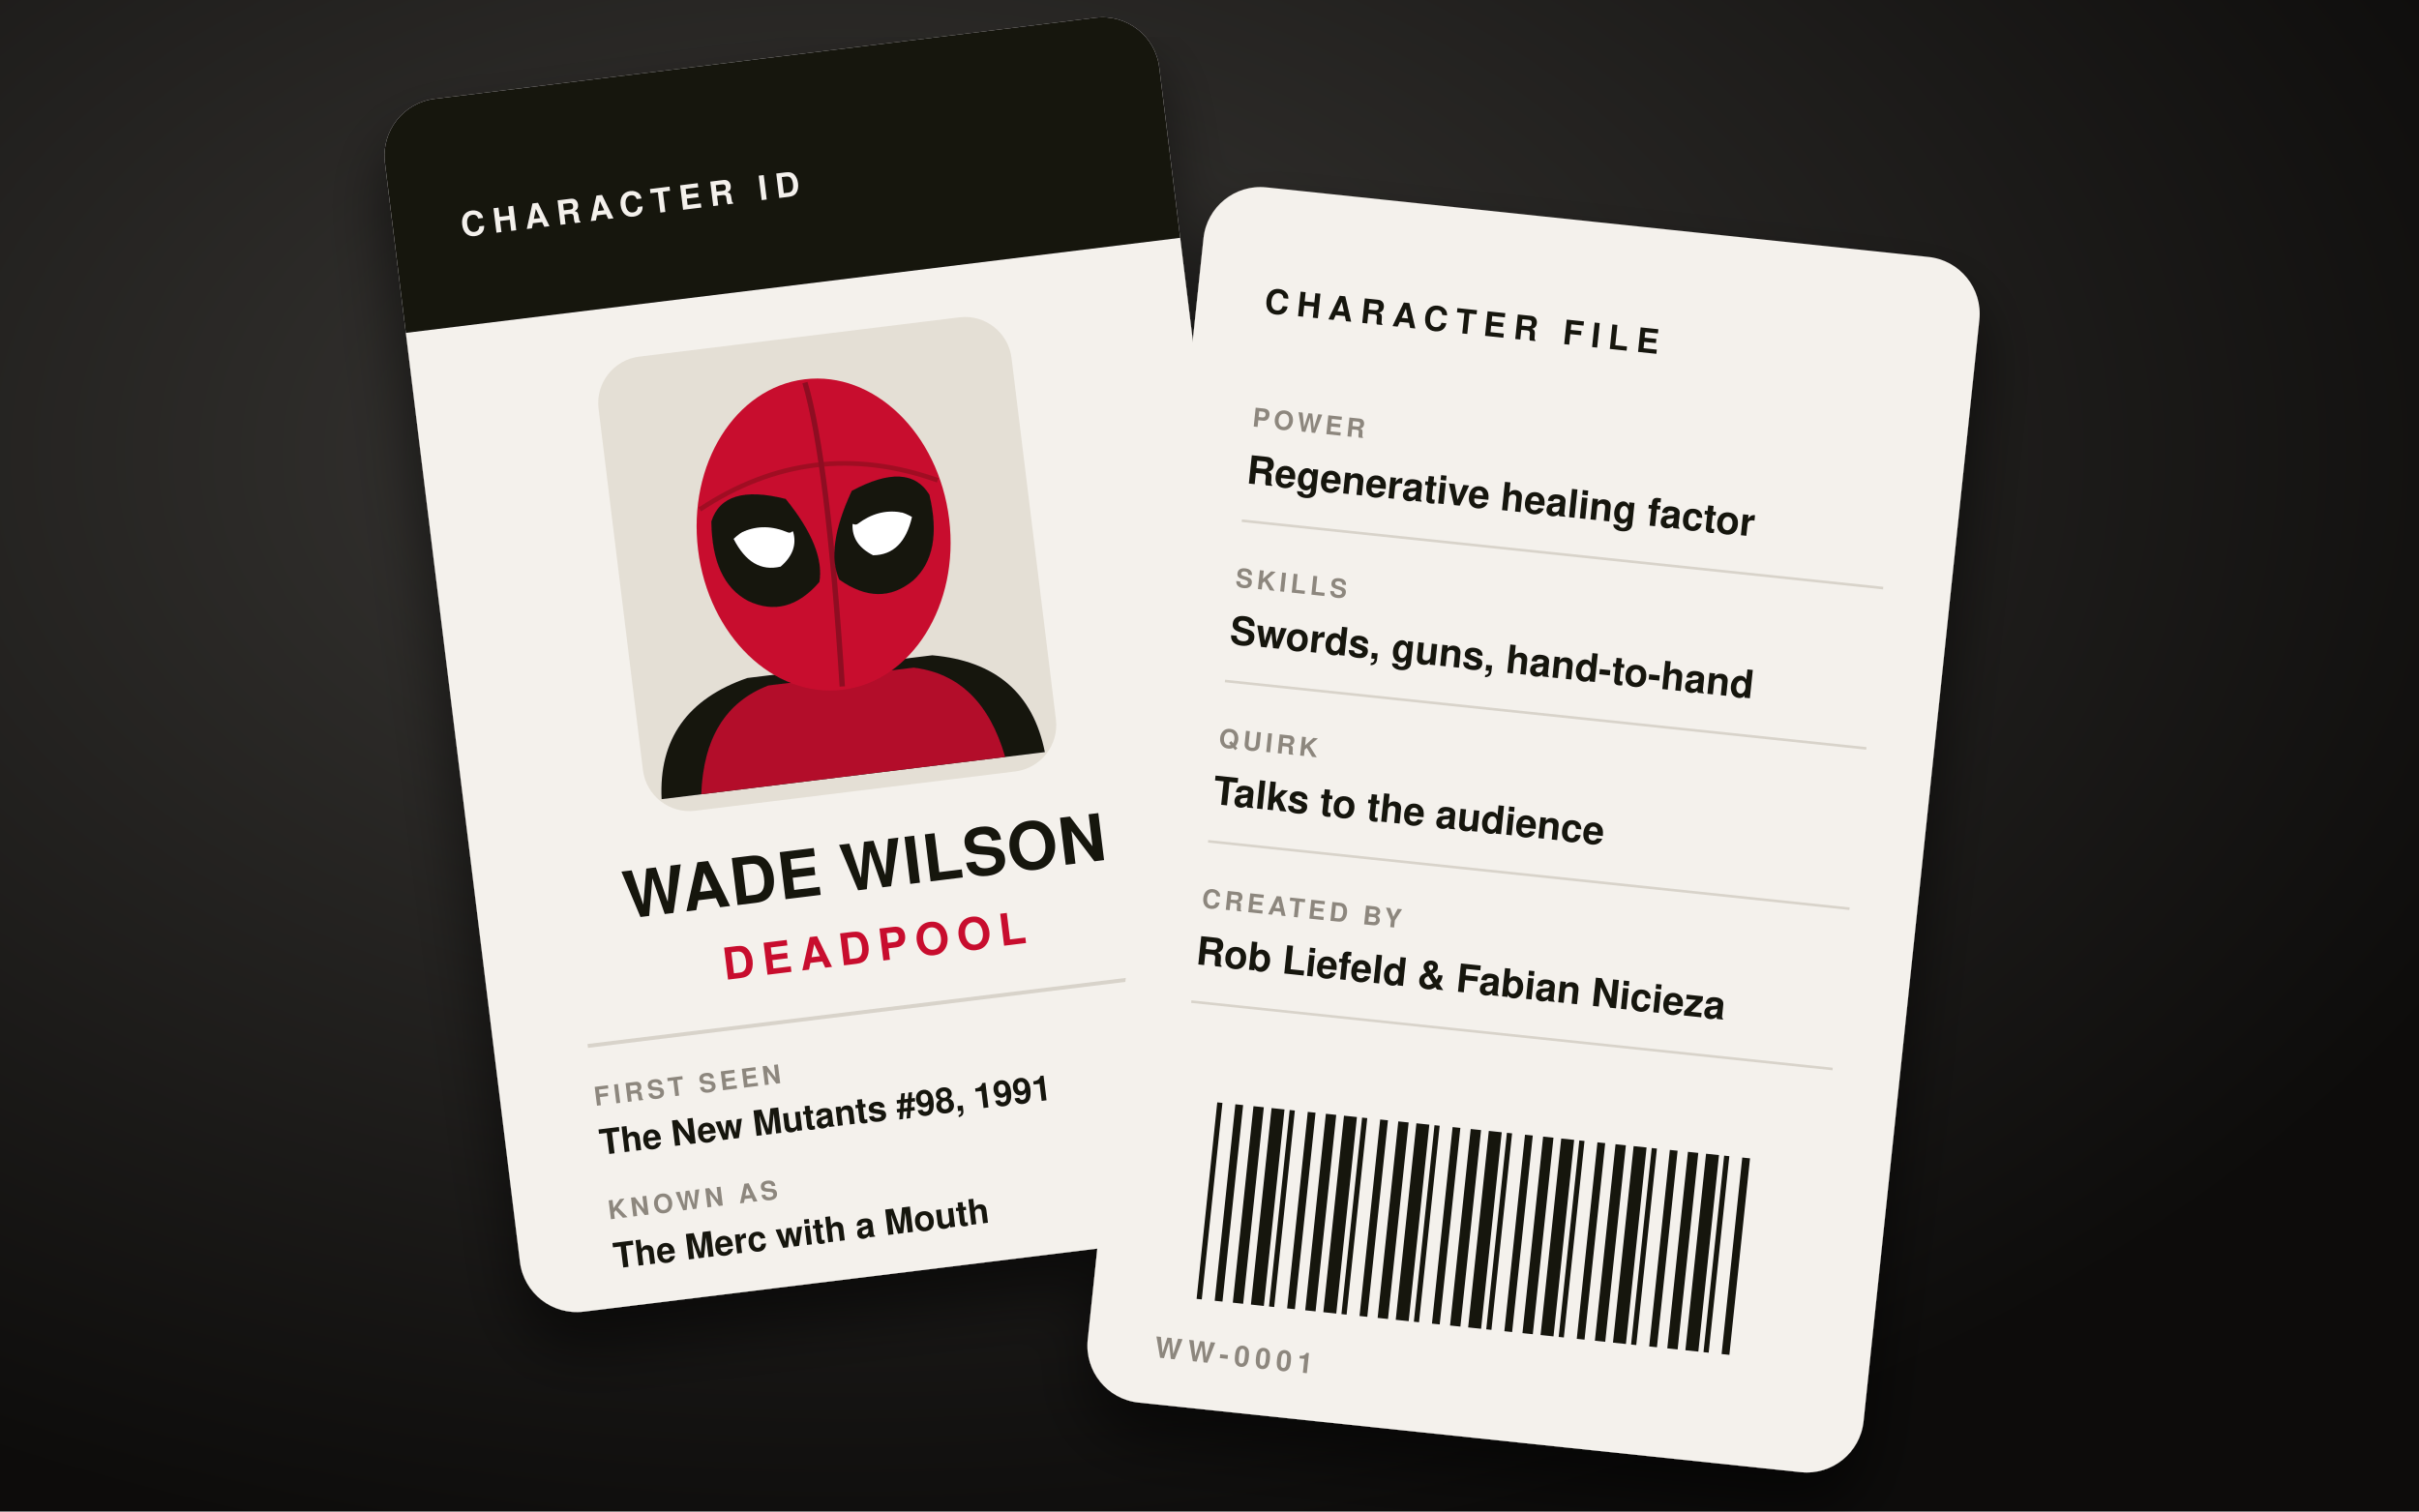
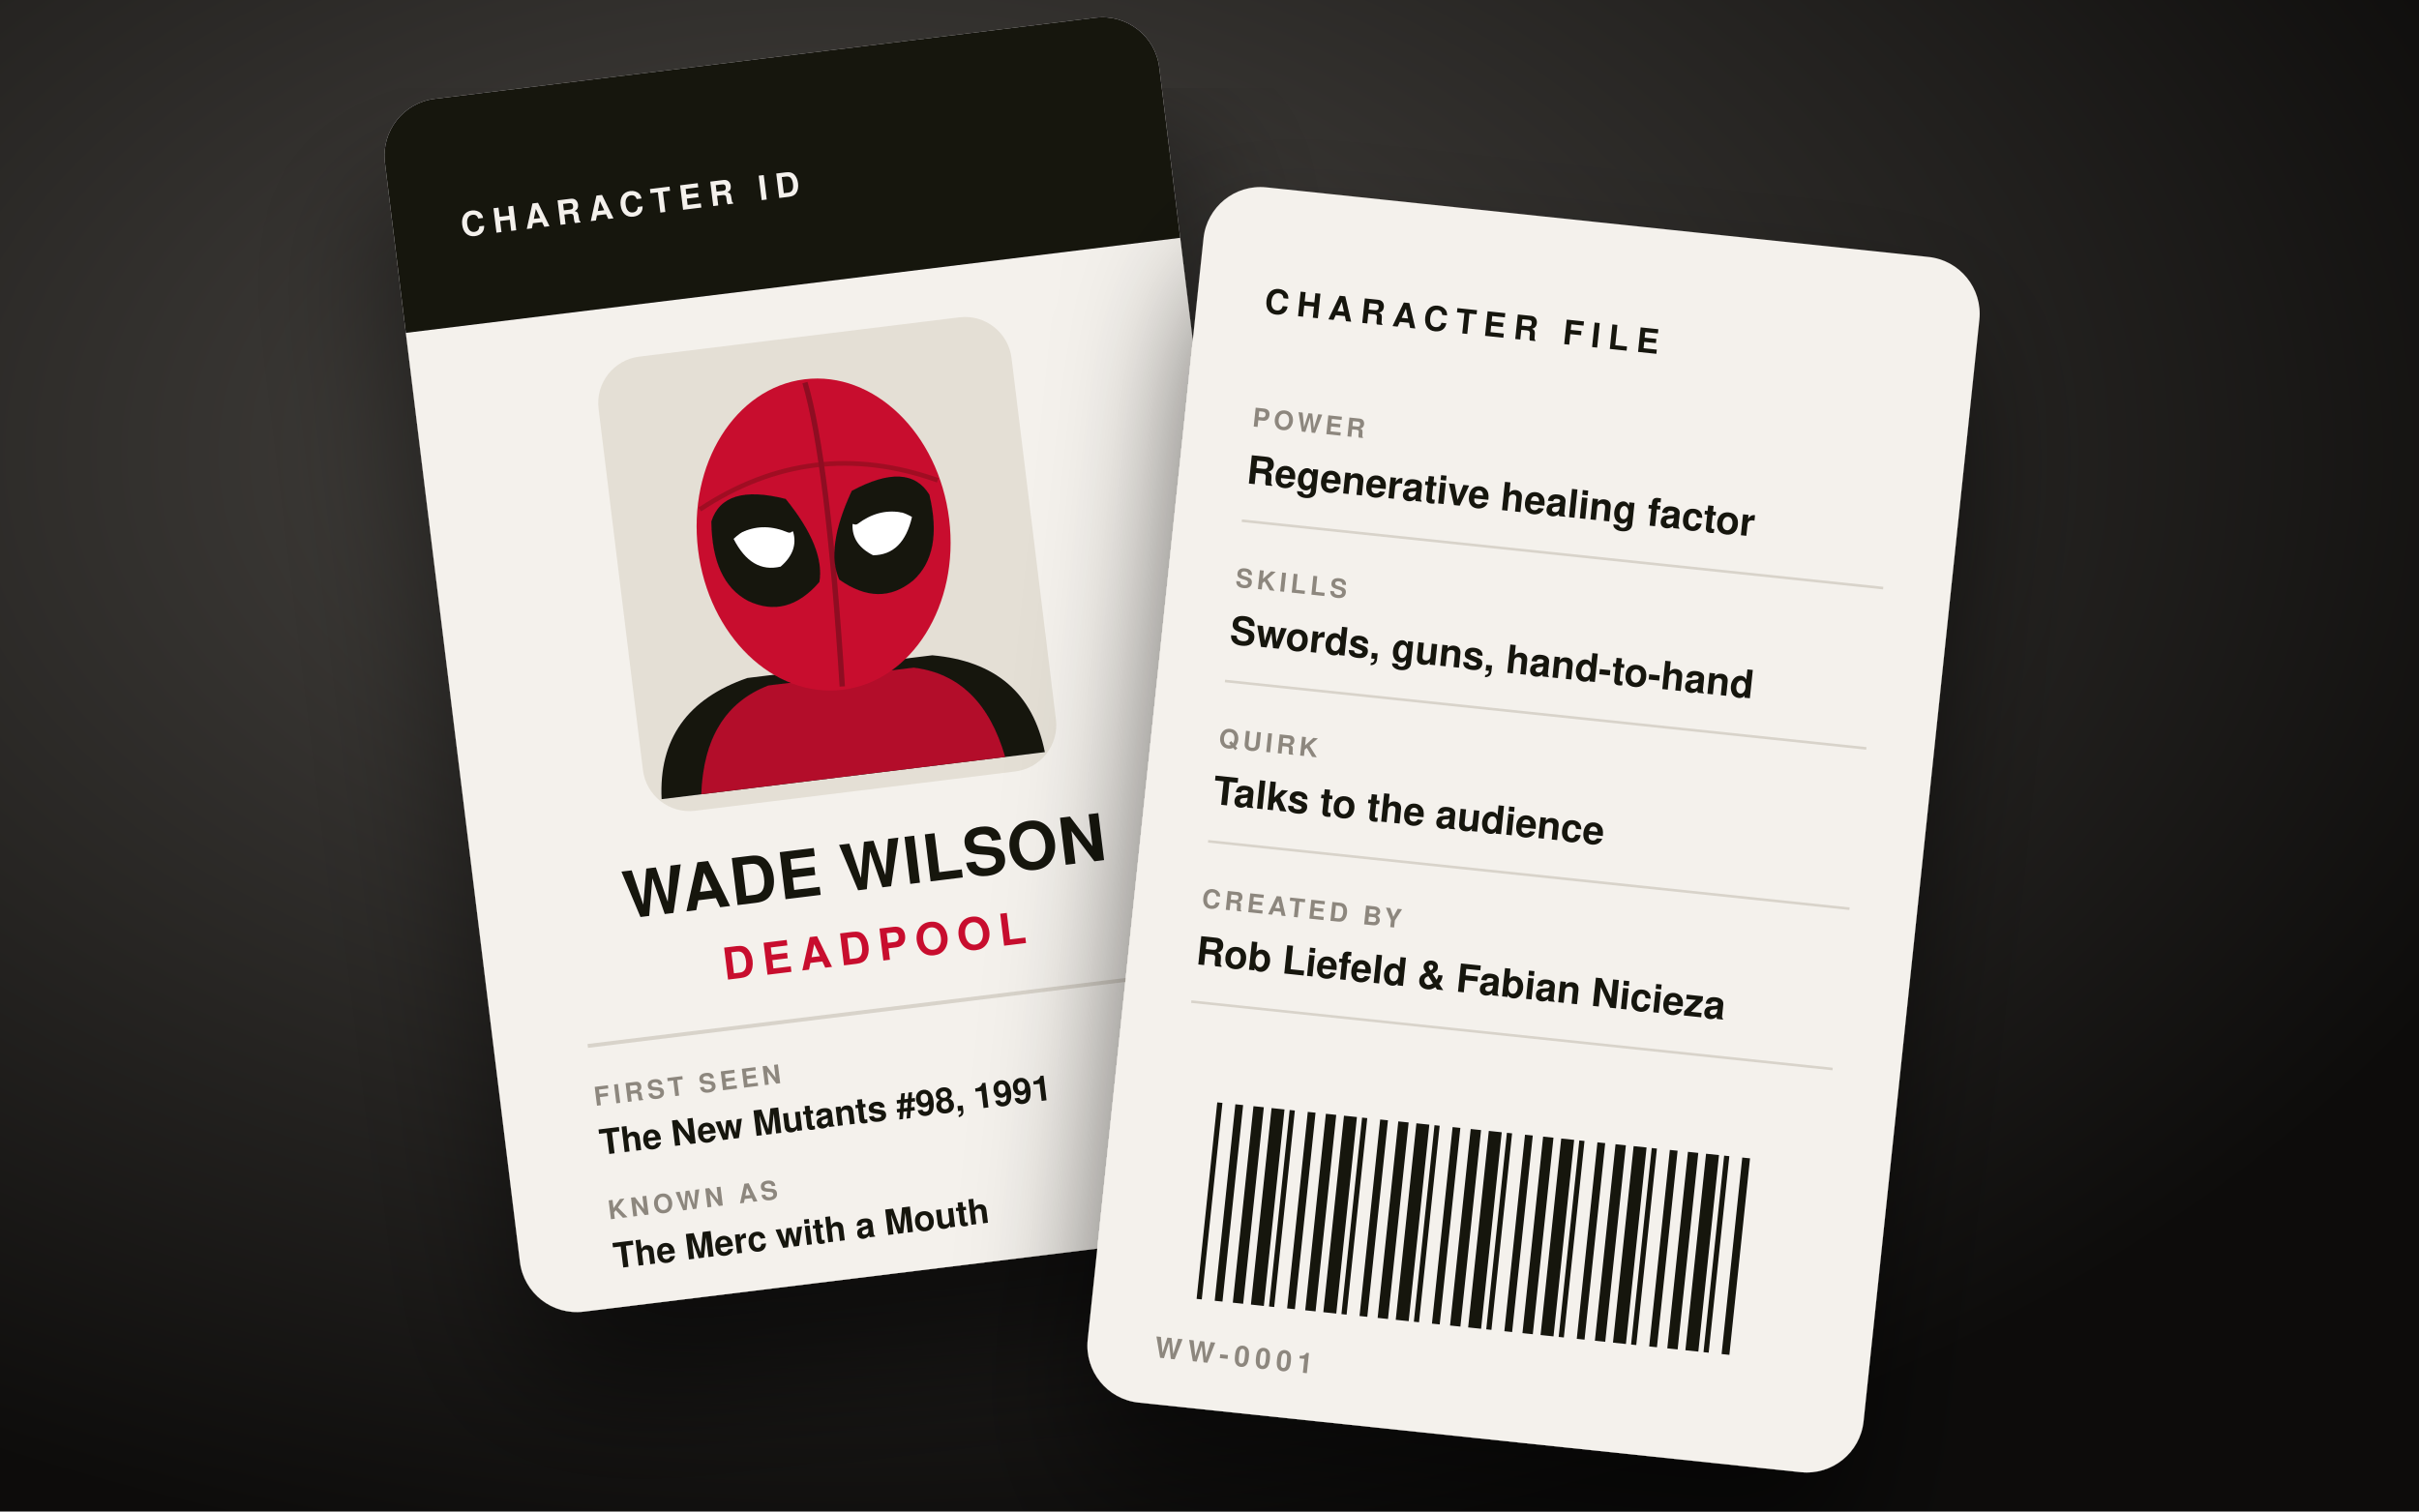
<svg xmlns="http://www.w3.org/2000/svg" viewBox="0 0 1600 1000" width="1600" height="1000">
  <defs>
    <radialGradient id="g" cx="0.35" cy="0.3" r=".75">
-       <stop offset="0" stop-color="#3a3835" />
+       <stop offset="0" stop-color="#4b4844" />
      <stop offset="1" stop-color="#0d0c0b" />
    </radialGradient>
+     <filter id="sh" x="-25%" y="-20%" width="150%" height="150%">
+       <feDropShadow in="SourceGraphic" dx="0" dy="9" stdDeviation="7" flood-color="#000" flood-opacity=".6" result="a" />
+       <feDropShadow in="a" dx="0" dy="34" stdDeviation="26" flood-color="#000" flood-opacity=".55" />
+     </filter>
    <filter id="s" x="-30%" y="-30%" width="160%" height="170%">
      <feDropShadow dx="0" dy="24" stdDeviation="20" flood-color="#000" flood-opacity=".55" />
    </filter>
  </defs>
  <rect width="1600" height="1000" fill="url(#g)" />
-   <g filter="url(#s)">
-     <g transform="translate(250 70) rotate(-7) scale(1.72)">
+   <g>
+     <g filter="url(#sh)" transform="translate(250 70) rotate(-7) scale(1.72)">
      <rect width="300" height="470" rx="22" fill="#f4f1ec" />
      <path d="M0 22a22 22 0 0 1 22-22h256a22 22 0 0 1 22 22v66H0z" fill="#141310" />
      <text x="26" y="54" font-family="Helvetica Neue, Helvetica, Arial, sans-serif" font-size="13" font-weight="700" letter-spacing="3" fill="#f4f1ec" text-anchor="start">CHARACTER ID</text>
      <rect x="70" y="108" width="160" height="176" rx="18" fill="#e4dfd5" />
      <g transform="translate(86 118) scale(1.28)">
        <path d="M-8 125 Q-6 98 22 92 L78 92 Q106 98 108 125 Z" fill="#141310" />
        <path d="M4 125 Q8 100 28 95 L72 95 Q92 100 96 125 Z" fill="#b30f2b" />
        <ellipse cx="50" cy="52" rx="38" ry="47" fill="#c8102e" />
        <path d="M50 6 Q54 30 50 98" stroke="#8e0a20" stroke-width="1.6" fill="none" />
        <path d="M14 40 Q50 22 86 40" stroke="#8e0a20" stroke-width="1.4" fill="none" opacity=".7" />
        <path d="M17 44 Q22 33 40 40 Q50 56 47 66 Q36 76 25 69 Q15 62 17 44Z" fill="#141310" />
        <path d="M83 44 Q78 33 60 40 Q50 56 53 66 Q64 76 75 69 Q85 62 83 44Z" fill="#141310" />
        <path d="M23 50 Q31 44 41 50 Q42 56 36 60 Q27 61 23 50Z" fill="#fff" />
        <path d="M77 50 Q69 44 59 50 Q58 56 64 60 Q73 61 77 50Z" fill="#fff" />
        <path d="M26 47 Q33 45 40 49" stroke="#141310" stroke-width="2.4" fill="none" stroke-linecap="round" />
        <path d="M74 47 Q67 45 60 49" stroke="#141310" stroke-width="2.4" fill="none" stroke-linecap="round" />
      </g>
      <text x="150" y="322" font-family="Helvetica Neue, Helvetica, Arial, sans-serif" font-size="25" font-weight="800" letter-spacing="0.5" fill="#141310" text-anchor="middle">WADE WILSON</text>
      <text x="150" y="350" font-family="Helvetica Neue, Helvetica, Arial, sans-serif" font-size="17" font-weight="800" letter-spacing="3" fill="#c8102e" text-anchor="middle">DEADPOOL</text>
      <rect x="36" y="368" width="228" height="1.5" fill="#d8d3ca" />
      <text x="36" y="392" font-family="Helvetica Neue, Helvetica, Arial, sans-serif" font-size="10" font-weight="700" letter-spacing="1.5" fill="#8d877e" text-anchor="start">FIRST SEEN</text>
      <text x="36" y="411" font-family="Helvetica Neue, Helvetica, Arial, sans-serif" font-size="13.5" font-weight="600" letter-spacing="0" fill="#141310" text-anchor="start">The New Mutants #98, 1991</text>
      <text x="36" y="436" font-family="Helvetica Neue, Helvetica, Arial, sans-serif" font-size="10" font-weight="700" letter-spacing="1.5" fill="#8d877e" text-anchor="start">KNOWN AS</text>
      <text x="36" y="455" font-family="Helvetica Neue, Helvetica, Arial, sans-serif" font-size="13.5" font-weight="600" letter-spacing="0" fill="#141310" text-anchor="start">The Merc with a Mouth</text>
    </g>
-     <g transform="translate(800 120) rotate(6) scale(1.72)">
+     <g filter="url(#sh)" transform="translate(800 120) rotate(6) scale(1.72)">
      <rect width="300" height="470" rx="22" fill="#f4f1ec" />
      <text x="26" y="48" font-family="Helvetica Neue, Helvetica, Arial, sans-serif" font-size="13" font-weight="800" letter-spacing="3" fill="#141310" text-anchor="start">CHARACTER FILE</text>
      <text x="26" y="92" font-family="Helvetica Neue, Helvetica, Arial, sans-serif" font-size="10" font-weight="700" letter-spacing="1.5" fill="#8d877e" text-anchor="start">POWER</text>
      <text x="26" y="114" font-family="Helvetica Neue, Helvetica, Arial, sans-serif" font-size="15" font-weight="600" letter-spacing="0" fill="#141310" text-anchor="start">Regenerative healing factor</text>
      <rect x="26" y="128" width="248" height="1" fill="#d8d3ca" />
      <text x="26" y="154" font-family="Helvetica Neue, Helvetica, Arial, sans-serif" font-size="10" font-weight="700" letter-spacing="1.5" fill="#8d877e" text-anchor="start">SKILLS</text>
      <text x="26" y="176" font-family="Helvetica Neue, Helvetica, Arial, sans-serif" font-size="15" font-weight="600" letter-spacing="0" fill="#141310" text-anchor="start">Swords, guns, hand-to-hand</text>
      <rect x="26" y="190" width="248" height="1" fill="#d8d3ca" />
      <text x="26" y="216" font-family="Helvetica Neue, Helvetica, Arial, sans-serif" font-size="10" font-weight="700" letter-spacing="1.5" fill="#8d877e" text-anchor="start">QUIRK</text>
      <text x="26" y="238" font-family="Helvetica Neue, Helvetica, Arial, sans-serif" font-size="15" font-weight="600" letter-spacing="0" fill="#141310" text-anchor="start">Talks to the audience</text>
      <rect x="26" y="252" width="248" height="1" fill="#d8d3ca" />
      <text x="26" y="278" font-family="Helvetica Neue, Helvetica, Arial, sans-serif" font-size="10" font-weight="700" letter-spacing="1.5" fill="#8d877e" text-anchor="start">CREATED BY</text>
      <text x="26" y="300" font-family="Helvetica Neue, Helvetica, Arial, sans-serif" font-size="15" font-weight="600" letter-spacing="0" fill="#141310" text-anchor="start">Rob Liefeld &amp; Fabian Nicieza</text>
      <rect x="26" y="314" width="248" height="1" fill="#d8d3ca" />
      <g fill="#141310">
        <rect x="40" y="352" width="2" height="76" />
        <rect x="47" y="352" width="3" height="76" />
        <rect x="54" y="352" width="4" height="76" />
        <rect x="61" y="352" width="5" height="76" />
        <rect x="68" y="352" width="2" height="76" />
        <rect x="75" y="352" width="3" height="76" />
        <rect x="82" y="352" width="4" height="76" />
        <rect x="89" y="352" width="5" height="76" />
        <rect x="96" y="352" width="2" height="76" />
        <rect x="103" y="352" width="3" height="76" />
        <rect x="110" y="352" width="4" height="76" />
        <rect x="117" y="352" width="5" height="76" />
        <rect x="124" y="352" width="2" height="76" />
        <rect x="131" y="352" width="3" height="76" />
        <rect x="138" y="352" width="4" height="76" />
        <rect x="145" y="352" width="5" height="76" />
        <rect x="152" y="352" width="2" height="76" />
        <rect x="159" y="352" width="3" height="76" />
        <rect x="166" y="352" width="4" height="76" />
        <rect x="173" y="352" width="5" height="76" />
        <rect x="180" y="352" width="2" height="76" />
        <rect x="187" y="352" width="3" height="76" />
        <rect x="194" y="352" width="4" height="76" />
        <rect x="201" y="352" width="5" height="76" />
        <rect x="208" y="352" width="2" height="76" />
        <rect x="215" y="352" width="3" height="76" />
        <rect x="222" y="352" width="4" height="76" />
        <rect x="229" y="352" width="5" height="76" />
        <rect x="236" y="352" width="2" height="76" />
        <rect x="243" y="352" width="3" height="76" />
      </g>
      <text x="26" y="452" font-family="Helvetica Neue, Helvetica, Arial, sans-serif" font-size="11" font-weight="700" letter-spacing="2" fill="#8d877e" text-anchor="start">WW-0001</text>
    </g>
  </g>
</svg>
